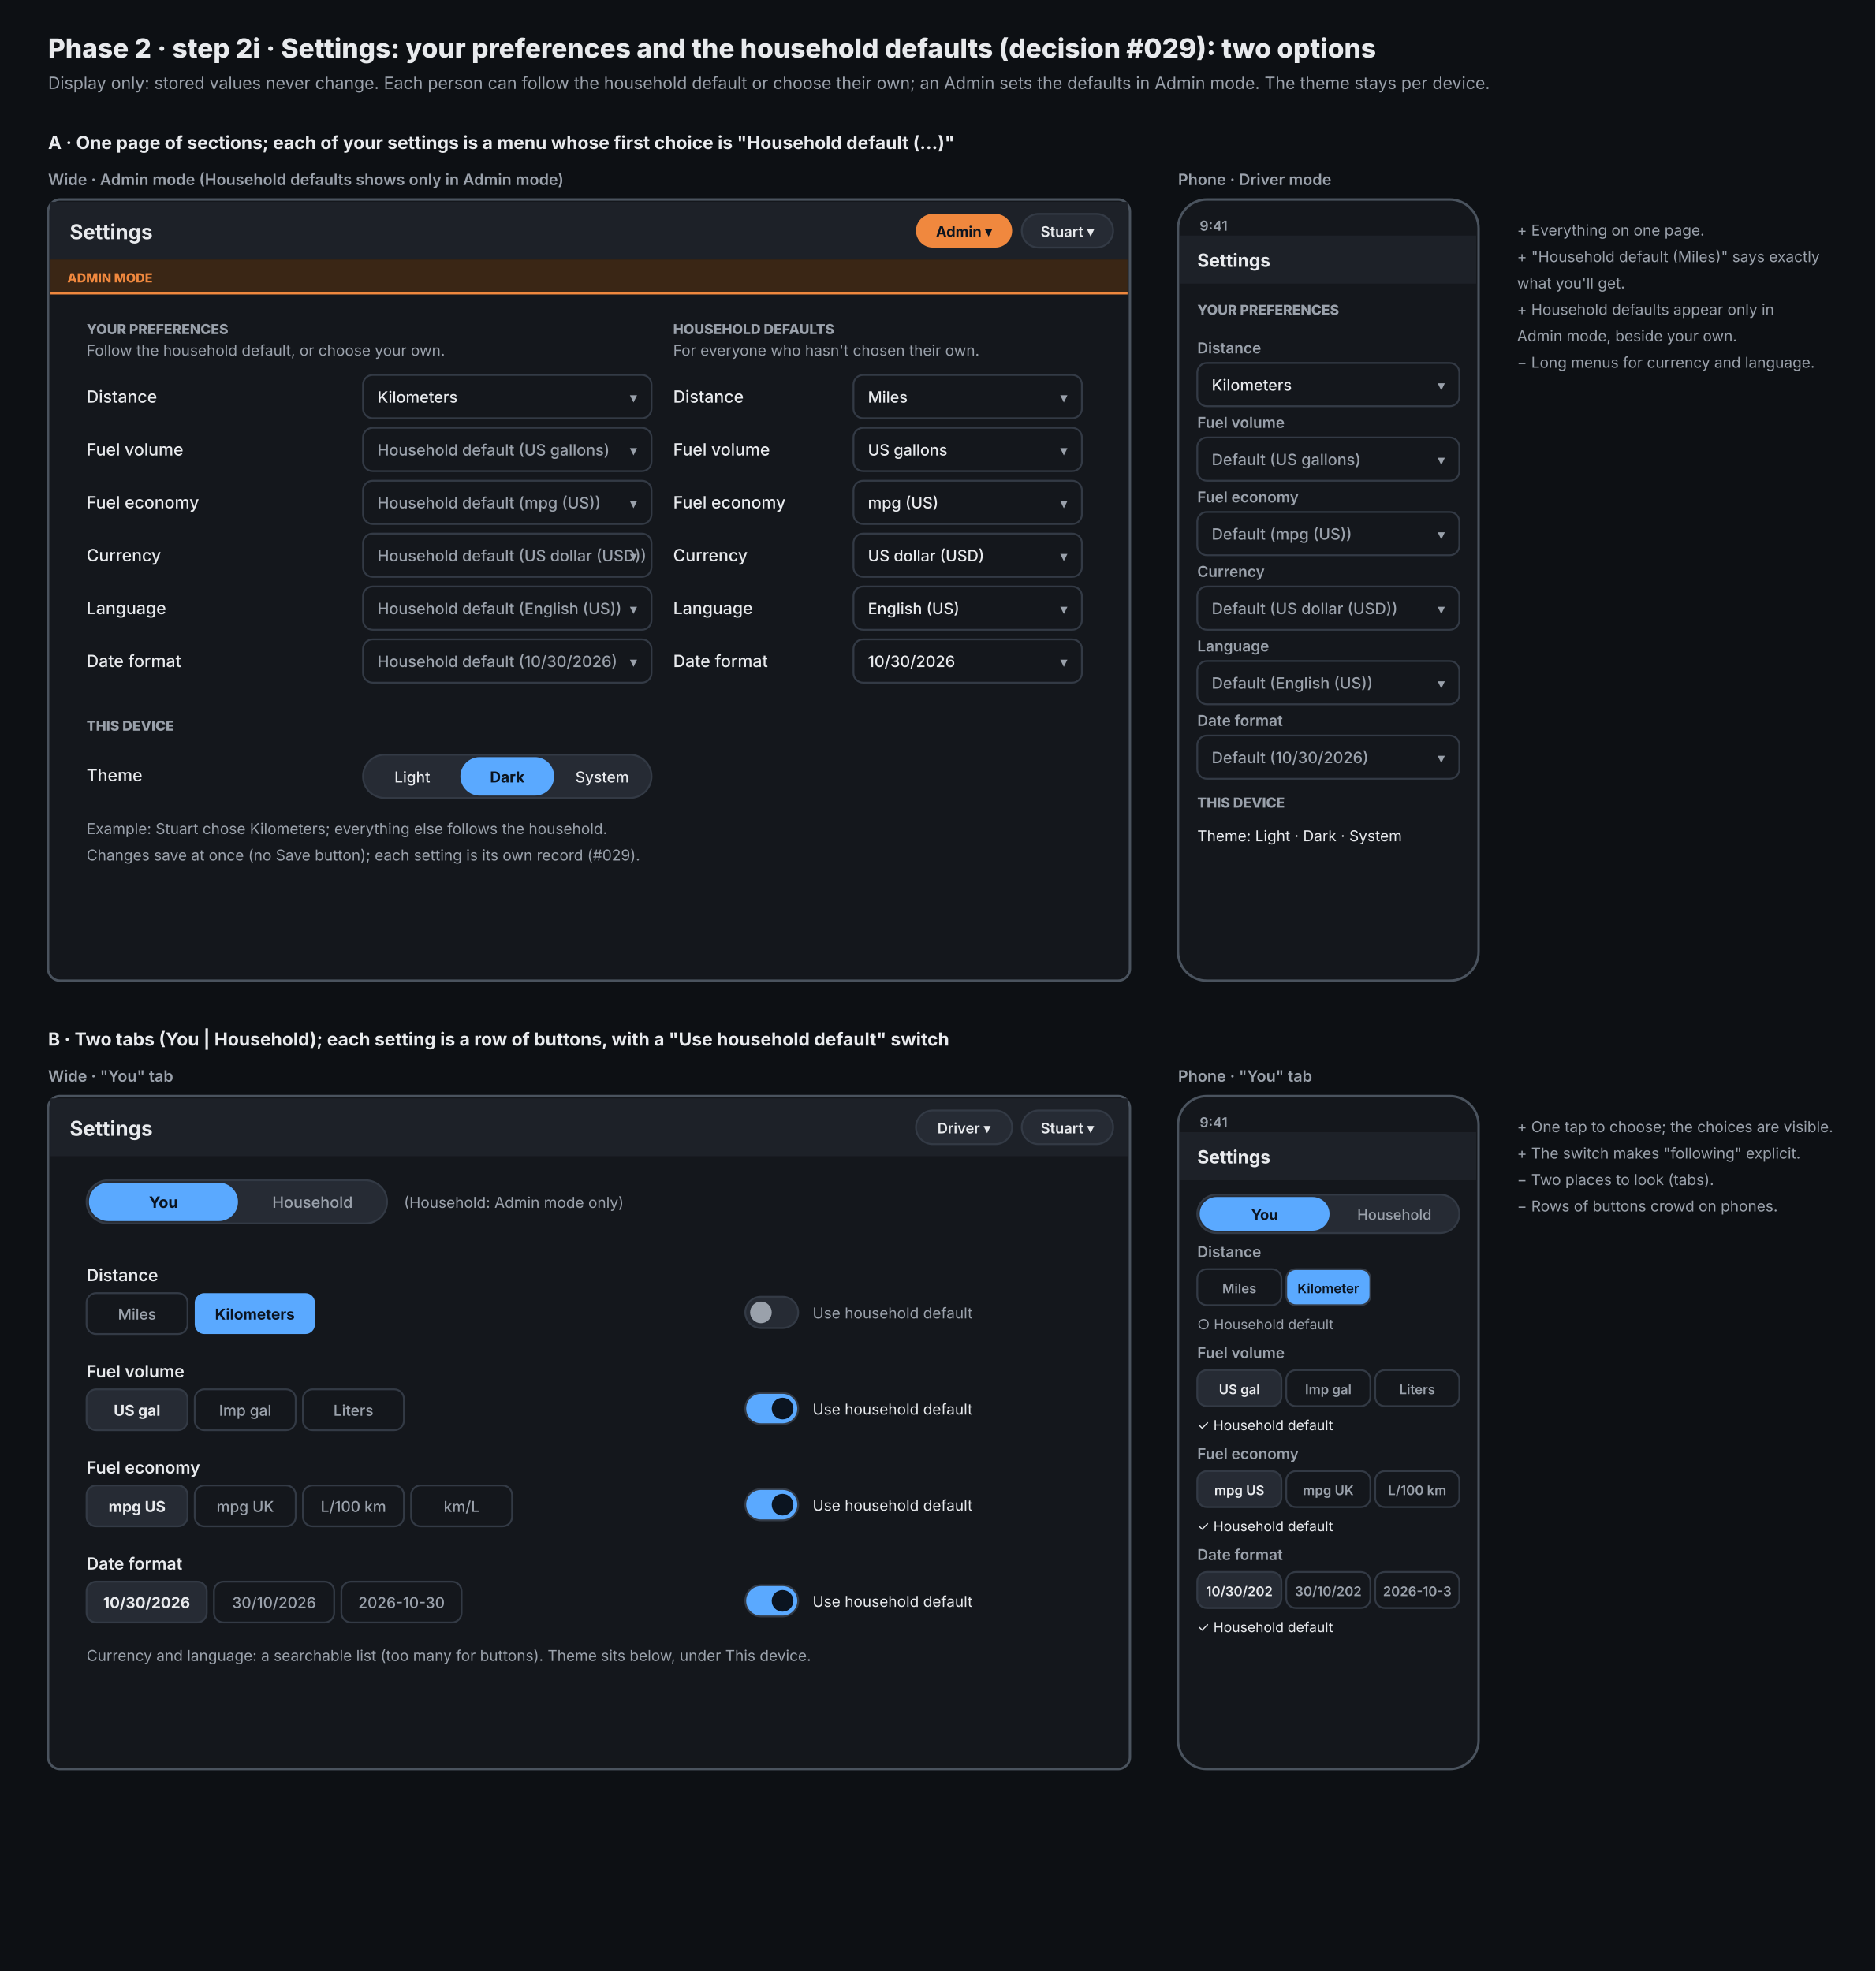
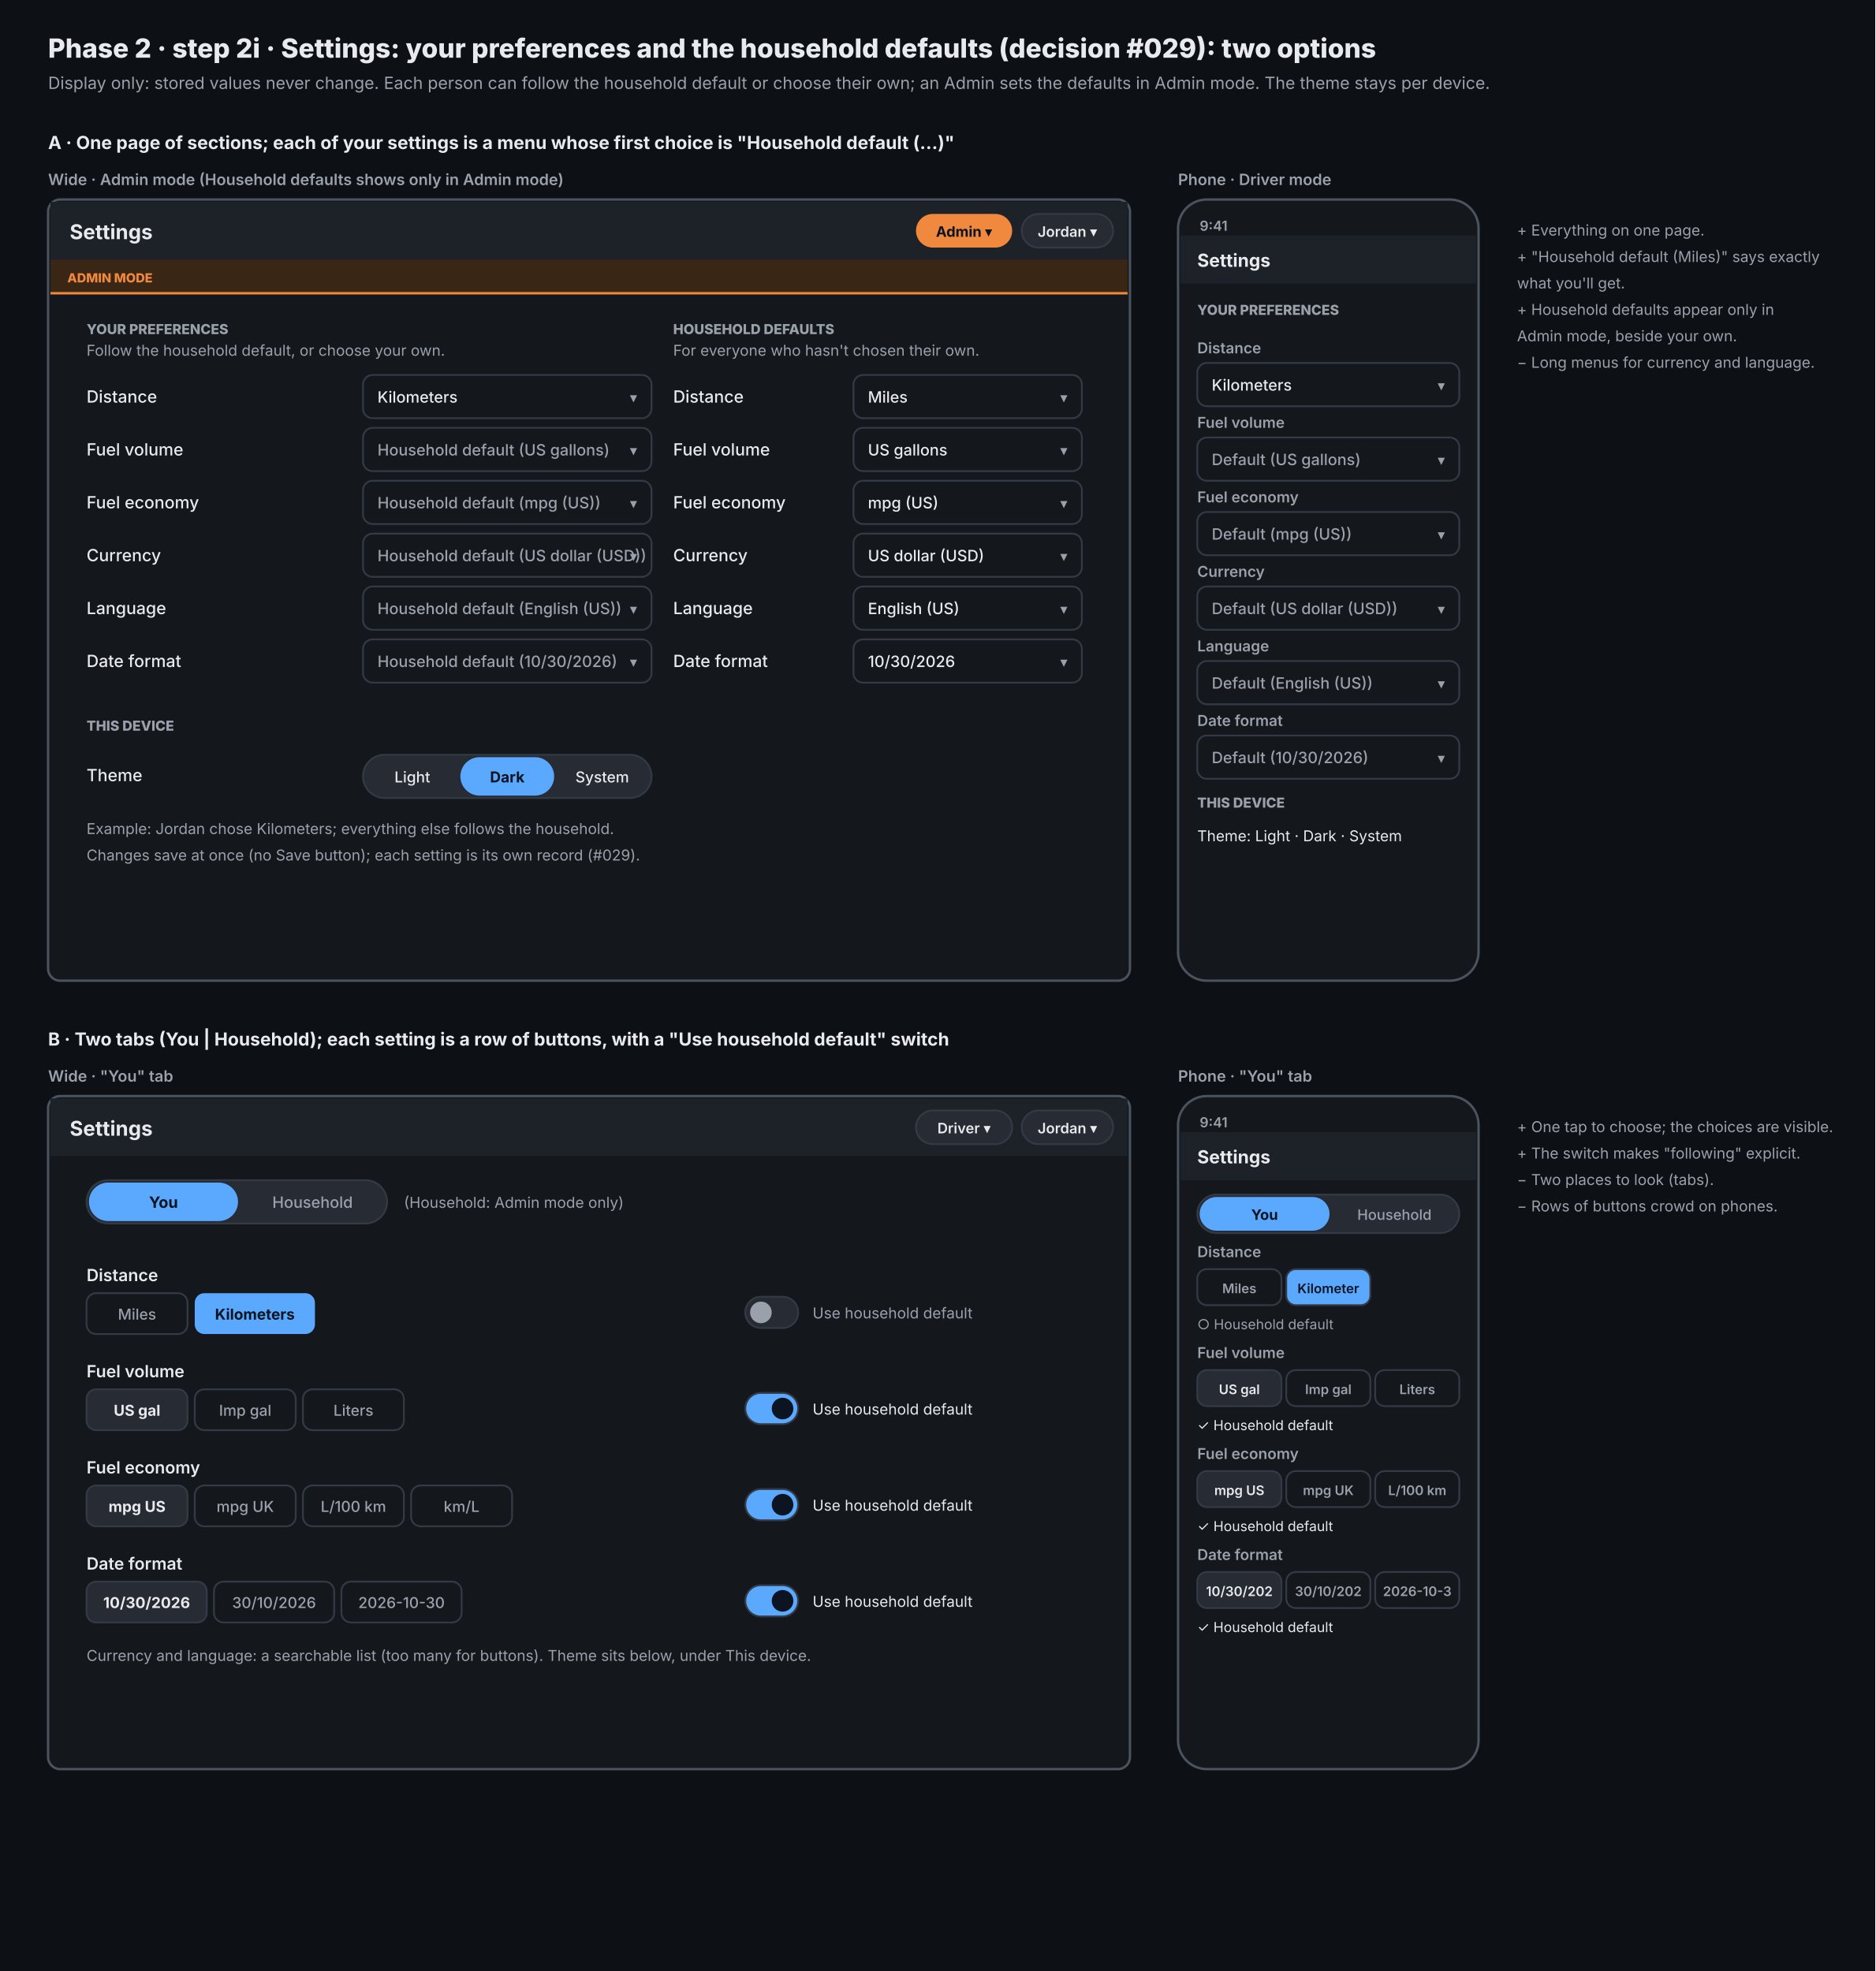
<svg xmlns="http://www.w3.org/2000/svg" width="1560" height="1640" viewBox="0 0 1560 1640" font-family="system-ui, -apple-system, 'Segoe UI', sans-serif">
  <rect x="0" y="0" width="1560" height="1640" rx="0" fill="#0d1014" />
  <text x="40" y="48" font-size="22" fill="#e8eaed" font-weight="800" text-anchor="start">Phase 2 · step 2i · Settings: your preferences and the household defaults (decision #029): two options</text>
  <text x="40" y="74" font-size="14" fill="#9aa1ab" font-weight="400" text-anchor="start">Display only: stored values never change. Each person can follow the household default or choose their own; an Admin sets the defaults in Admin mode. The theme stays per device.</text>
  <text x="40" y="124" font-size="15" fill="#e8eaed" font-weight="700" text-anchor="start">A · One page of sections; each of your settings is a menu whose first choice is "Household default (…)"</text>
  <text x="40" y="154" font-size="13" fill="#9aa1ab" font-weight="600" text-anchor="start">Wide · Admin mode (Household defaults shows only in Admin mode)</text>
  <rect x="40" y="166" width="900" height="650" rx="10" fill="#14171c" stroke="#4a535e" stroke-width="2" />
  <rect x="42" y="168" width="896" height="48" rx="0" fill="#1d2128" />
  <text x="58" y="199" font-size="17" fill="#e8eaed" font-weight="700" text-anchor="start">Settings</text>
  <rect x="762" y="178" width="80" height="28" rx="14" fill="#f0883e" />
  <text x="802" y="197" font-size="12" fill="#0b1420" font-weight="700" text-anchor="middle">Admin ▾</text>
  <rect x="850" y="178" width="76" height="28" rx="14" fill="#262b34" stroke="#333a45" stroke-width="1.5" />
-   <text x="888" y="197" font-size="12" fill="#e8eaed" font-weight="600" text-anchor="middle">Stuart ▾</text>
+   <text x="888" y="197" font-size="12" fill="#e8eaed" font-weight="600" text-anchor="middle">Jordan ▾</text>
  <rect x="42" y="216" width="896" height="28" rx="0" fill="#3a2615" />
  <line x1="42" y1="244" x2="938" y2="244" stroke="#f0883e" stroke-width="2" />
  <text x="56" y="235" font-size="10.5" fill="#f0883e" font-weight="800" text-anchor="start">ADMIN MODE</text>
  <text x="72" y="278" font-size="11.5" fill="#9aa1ab" font-weight="800" text-anchor="start">YOUR PREFERENCES</text>
  <text x="72" y="296" font-size="12.5" fill="#9aa1ab" font-weight="400" text-anchor="start">Follow the household default, or choose your own.</text>
  <text x="72" y="335" font-size="14" fill="#e8eaed" font-weight="500" text-anchor="start">Distance</text>
  <rect x="302" y="312" width="240" height="36" rx="8" fill="#14171c" stroke="#333a45" stroke-width="1.5" />
  <text x="314" y="335" font-size="13" fill="#e8eaed" font-weight="500" text-anchor="start">Kilometers</text>
  <text x="530" y="335" font-size="12" fill="#9aa1ab" font-weight="400" text-anchor="end">▾</text>
  <text x="72" y="379" font-size="14" fill="#e8eaed" font-weight="500" text-anchor="start">Fuel volume</text>
  <rect x="302" y="356" width="240" height="36" rx="8" fill="#14171c" stroke="#333a45" stroke-width="1.5" />
  <text x="314" y="379" font-size="13" fill="#9aa1ab" font-weight="500" text-anchor="start">Household default (US gallons)</text>
  <text x="530" y="379" font-size="12" fill="#9aa1ab" font-weight="400" text-anchor="end">▾</text>
  <text x="72" y="423" font-size="14" fill="#e8eaed" font-weight="500" text-anchor="start">Fuel economy</text>
  <rect x="302" y="400" width="240" height="36" rx="8" fill="#14171c" stroke="#333a45" stroke-width="1.5" />
  <text x="314" y="423" font-size="13" fill="#9aa1ab" font-weight="500" text-anchor="start">Household default (mpg (US))</text>
  <text x="530" y="423" font-size="12" fill="#9aa1ab" font-weight="400" text-anchor="end">▾</text>
  <text x="72" y="467" font-size="14" fill="#e8eaed" font-weight="500" text-anchor="start">Currency</text>
  <rect x="302" y="444" width="240" height="36" rx="8" fill="#14171c" stroke="#333a45" stroke-width="1.5" />
  <text x="314" y="467" font-size="13" fill="#9aa1ab" font-weight="500" text-anchor="start">Household default (US dollar (USD))</text>
  <text x="530" y="467" font-size="12" fill="#9aa1ab" font-weight="400" text-anchor="end">▾</text>
  <text x="72" y="511" font-size="14" fill="#e8eaed" font-weight="500" text-anchor="start">Language</text>
  <rect x="302" y="488" width="240" height="36" rx="8" fill="#14171c" stroke="#333a45" stroke-width="1.5" />
  <text x="314" y="511" font-size="13" fill="#9aa1ab" font-weight="500" text-anchor="start">Household default (English (US))</text>
  <text x="530" y="511" font-size="12" fill="#9aa1ab" font-weight="400" text-anchor="end">▾</text>
  <text x="72" y="555" font-size="14" fill="#e8eaed" font-weight="500" text-anchor="start">Date format</text>
  <rect x="302" y="532" width="240" height="36" rx="8" fill="#14171c" stroke="#333a45" stroke-width="1.5" />
  <text x="314" y="555" font-size="13" fill="#9aa1ab" font-weight="500" text-anchor="start">Household default (10/30/2026)</text>
  <text x="530" y="555" font-size="12" fill="#9aa1ab" font-weight="400" text-anchor="end">▾</text>
  <text x="560" y="278" font-size="11.5" fill="#9aa1ab" font-weight="800" text-anchor="start">HOUSEHOLD DEFAULTS</text>
  <text x="560" y="296" font-size="12.5" fill="#9aa1ab" font-weight="400" text-anchor="start">For everyone who hasn't chosen their own.</text>
  <text x="560" y="335" font-size="14" fill="#e8eaed" font-weight="500" text-anchor="start">Distance</text>
  <rect x="710" y="312" width="190" height="36" rx="8" fill="#14171c" stroke="#333a45" stroke-width="1.5" />
  <text x="722" y="335" font-size="13" fill="#e8eaed" font-weight="500" text-anchor="start">Miles</text>
  <text x="888" y="335" font-size="12" fill="#9aa1ab" font-weight="400" text-anchor="end">▾</text>
  <text x="560" y="379" font-size="14" fill="#e8eaed" font-weight="500" text-anchor="start">Fuel volume</text>
  <rect x="710" y="356" width="190" height="36" rx="8" fill="#14171c" stroke="#333a45" stroke-width="1.5" />
  <text x="722" y="379" font-size="13" fill="#e8eaed" font-weight="500" text-anchor="start">US gallons</text>
  <text x="888" y="379" font-size="12" fill="#9aa1ab" font-weight="400" text-anchor="end">▾</text>
  <text x="560" y="423" font-size="14" fill="#e8eaed" font-weight="500" text-anchor="start">Fuel economy</text>
  <rect x="710" y="400" width="190" height="36" rx="8" fill="#14171c" stroke="#333a45" stroke-width="1.5" />
  <text x="722" y="423" font-size="13" fill="#e8eaed" font-weight="500" text-anchor="start">mpg (US)</text>
  <text x="888" y="423" font-size="12" fill="#9aa1ab" font-weight="400" text-anchor="end">▾</text>
  <text x="560" y="467" font-size="14" fill="#e8eaed" font-weight="500" text-anchor="start">Currency</text>
  <rect x="710" y="444" width="190" height="36" rx="8" fill="#14171c" stroke="#333a45" stroke-width="1.5" />
  <text x="722" y="467" font-size="13" fill="#e8eaed" font-weight="500" text-anchor="start">US dollar (USD)</text>
  <text x="888" y="467" font-size="12" fill="#9aa1ab" font-weight="400" text-anchor="end">▾</text>
  <text x="560" y="511" font-size="14" fill="#e8eaed" font-weight="500" text-anchor="start">Language</text>
  <rect x="710" y="488" width="190" height="36" rx="8" fill="#14171c" stroke="#333a45" stroke-width="1.5" />
  <text x="722" y="511" font-size="13" fill="#e8eaed" font-weight="500" text-anchor="start">English (US)</text>
  <text x="888" y="511" font-size="12" fill="#9aa1ab" font-weight="400" text-anchor="end">▾</text>
  <text x="560" y="555" font-size="14" fill="#e8eaed" font-weight="500" text-anchor="start">Date format</text>
  <rect x="710" y="532" width="190" height="36" rx="8" fill="#14171c" stroke="#333a45" stroke-width="1.5" />
  <text x="722" y="555" font-size="13" fill="#e8eaed" font-weight="500" text-anchor="start">10/30/2026</text>
  <text x="888" y="555" font-size="12" fill="#9aa1ab" font-weight="400" text-anchor="end">▾</text>
  <text x="72" y="608" font-size="11.5" fill="#9aa1ab" font-weight="800" text-anchor="start">THIS DEVICE</text>
  <text x="72" y="650" font-size="14" fill="#e8eaed" font-weight="500" text-anchor="start">Theme</text>
  <rect x="302" y="628" width="240" height="36" rx="18" fill="#262b34" stroke="#333a45" stroke-width="1.5" />
  <text x="343" y="651" font-size="12.5" fill="#e8eaed" font-weight="500" text-anchor="middle">Light</text>
  <rect x="383" y="630" width="78" height="32" rx="16" fill="#5aa9ff" />
  <text x="422" y="651" font-size="12.5" fill="#0b1420" font-weight="700" text-anchor="middle">Dark</text>
  <text x="501" y="651" font-size="12.5" fill="#e8eaed" font-weight="500" text-anchor="middle">System</text>
-   <text x="72" y="694" font-size="12.5" fill="#9aa1ab" font-weight="400" text-anchor="start">Example: Stuart chose Kilometers; everything else follows the household.</text>
+   <text x="72" y="694" font-size="12.5" fill="#9aa1ab" font-weight="400" text-anchor="start">Example: Jordan chose Kilometers; everything else follows the household.</text>
  <text x="72" y="716" font-size="12.5" fill="#9aa1ab" font-weight="400" text-anchor="start">Changes save at once (no Save button); each setting is its own record (#029).</text>
  <text x="980" y="154" font-size="13" fill="#9aa1ab" font-weight="600" text-anchor="start">Phone · Driver mode</text>
  <rect x="980" y="166" width="250" height="650" rx="24" fill="#14171c" stroke="#4a535e" stroke-width="2" />
  <text x="998" y="192" font-size="11.5" fill="#9aa1ab" font-weight="600" text-anchor="start">9:41</text>
  <rect x="982" y="196" width="246" height="40" rx="0" fill="#1d2128" />
  <text x="996" y="222" font-size="15" fill="#e8eaed" font-weight="700" text-anchor="start">Settings</text>
  <text x="996" y="262" font-size="11.5" fill="#9aa1ab" font-weight="800" text-anchor="start">YOUR PREFERENCES</text>
  <text x="996" y="294" font-size="12.5" fill="#9aa1ab" font-weight="600" text-anchor="start">Distance</text>
  <rect x="996" y="302" width="218" height="36" rx="8" fill="#14171c" stroke="#333a45" stroke-width="1.5" />
  <text x="1008" y="325" font-size="13" fill="#e8eaed" font-weight="500" text-anchor="start">Kilometers</text>
  <text x="1202" y="325" font-size="12" fill="#9aa1ab" font-weight="400" text-anchor="end">▾</text>
  <text x="996" y="356" font-size="12.5" fill="#9aa1ab" font-weight="600" text-anchor="start">Fuel volume</text>
  <rect x="996" y="364" width="218" height="36" rx="8" fill="#14171c" stroke="#333a45" stroke-width="1.5" />
  <text x="1008" y="387" font-size="13" fill="#9aa1ab" font-weight="500" text-anchor="start">Default (US gallons)</text>
  <text x="1202" y="387" font-size="12" fill="#9aa1ab" font-weight="400" text-anchor="end">▾</text>
  <text x="996" y="418" font-size="12.5" fill="#9aa1ab" font-weight="600" text-anchor="start">Fuel economy</text>
  <rect x="996" y="426" width="218" height="36" rx="8" fill="#14171c" stroke="#333a45" stroke-width="1.5" />
  <text x="1008" y="449" font-size="13" fill="#9aa1ab" font-weight="500" text-anchor="start">Default (mpg (US))</text>
  <text x="1202" y="449" font-size="12" fill="#9aa1ab" font-weight="400" text-anchor="end">▾</text>
  <text x="996" y="480" font-size="12.5" fill="#9aa1ab" font-weight="600" text-anchor="start">Currency</text>
  <rect x="996" y="488" width="218" height="36" rx="8" fill="#14171c" stroke="#333a45" stroke-width="1.5" />
  <text x="1008" y="511" font-size="13" fill="#9aa1ab" font-weight="500" text-anchor="start">Default (US dollar (USD))</text>
  <text x="1202" y="511" font-size="12" fill="#9aa1ab" font-weight="400" text-anchor="end">▾</text>
  <text x="996" y="542" font-size="12.5" fill="#9aa1ab" font-weight="600" text-anchor="start">Language</text>
  <rect x="996" y="550" width="218" height="36" rx="8" fill="#14171c" stroke="#333a45" stroke-width="1.5" />
  <text x="1008" y="573" font-size="13" fill="#9aa1ab" font-weight="500" text-anchor="start">Default (English (US))</text>
  <text x="1202" y="573" font-size="12" fill="#9aa1ab" font-weight="400" text-anchor="end">▾</text>
  <text x="996" y="604" font-size="12.5" fill="#9aa1ab" font-weight="600" text-anchor="start">Date format</text>
  <rect x="996" y="612" width="218" height="36" rx="8" fill="#14171c" stroke="#333a45" stroke-width="1.5" />
  <text x="1008" y="635" font-size="13" fill="#9aa1ab" font-weight="500" text-anchor="start">Default (10/30/2026)</text>
  <text x="1202" y="635" font-size="12" fill="#9aa1ab" font-weight="400" text-anchor="end">▾</text>
  <text x="996" y="672" font-size="11.5" fill="#9aa1ab" font-weight="800" text-anchor="start">THIS DEVICE</text>
  <text x="996" y="700" font-size="12.5" fill="#e8eaed" font-weight="400" text-anchor="start">Theme: Light · Dark · System</text>
  <text x="1262" y="196" font-size="12.5" fill="#9aa1ab" font-weight="400" text-anchor="start">+ Everything on one page.</text>
  <text x="1262" y="218" font-size="12.5" fill="#9aa1ab" font-weight="400" text-anchor="start">+ "Household default (Miles)" says exactly</text>
  <text x="1262" y="240" font-size="12.5" fill="#9aa1ab" font-weight="400" text-anchor="start">   what you'll get.</text>
  <text x="1262" y="262" font-size="12.5" fill="#9aa1ab" font-weight="400" text-anchor="start">+ Household defaults appear only in</text>
  <text x="1262" y="284" font-size="12.5" fill="#9aa1ab" font-weight="400" text-anchor="start">   Admin mode, beside your own.</text>
  <text x="1262" y="306" font-size="12.5" fill="#9aa1ab" font-weight="400" text-anchor="start">− Long menus for currency and language.</text>
  <text x="40" y="870" font-size="15" fill="#e8eaed" font-weight="700" text-anchor="start">B · Two tabs (You | Household); each setting is a row of buttons, with a "Use household default" switch</text>
  <text x="40" y="900" font-size="13" fill="#9aa1ab" font-weight="600" text-anchor="start">Wide · "You" tab</text>
  <rect x="40" y="912" width="900" height="560" rx="10" fill="#14171c" stroke="#4a535e" stroke-width="2" />
  <rect x="42" y="914" width="896" height="48" rx="0" fill="#1d2128" />
  <text x="58" y="945" font-size="17" fill="#e8eaed" font-weight="700" text-anchor="start">Settings</text>
  <rect x="762" y="924" width="80" height="28" rx="14" fill="#262b34" stroke="#333a45" stroke-width="1.5" />
  <text x="802" y="943" font-size="12" fill="#e8eaed" font-weight="600" text-anchor="middle">Driver ▾</text>
  <rect x="850" y="924" width="76" height="28" rx="14" fill="#262b34" stroke="#333a45" stroke-width="1.5" />
-   <text x="888" y="943" font-size="12" fill="#e8eaed" font-weight="600" text-anchor="middle">Stuart ▾</text>
+   <text x="888" y="943" font-size="12" fill="#e8eaed" font-weight="600" text-anchor="middle">Jordan ▾</text>
  <rect x="72" y="982" width="250" height="36" rx="18" fill="#262b34" stroke="#333a45" stroke-width="1.5" />
  <rect x="74" y="984" width="124" height="32" rx="16" fill="#5aa9ff" />
  <text x="136" y="1005" font-size="13" fill="#0b1420" font-weight="700" text-anchor="middle">You</text>
  <text x="260" y="1005" font-size="13" fill="#9aa1ab" font-weight="500" text-anchor="middle">Household</text>
  <text x="336" y="1005" font-size="12.5" fill="#9aa1ab" font-weight="400" text-anchor="start">(Household: Admin mode only)</text>
  <text x="72" y="1066" font-size="14" fill="#e8eaed" font-weight="600" text-anchor="start">Distance</text>
  <rect x="72" y="1076" width="84" height="34" rx="8" fill="#14171c" stroke="#333a45" stroke-width="1.5" />
  <text x="114.0" y="1098" font-size="12.5" fill="#9aa1ab" font-weight="500" text-anchor="middle">Miles</text>
  <rect x="162" y="1076" width="100" height="34" rx="8" fill="#5aa9ff" />
  <text x="212.0" y="1098" font-size="12.5" fill="#0b1420" font-weight="700" text-anchor="middle">Kilometers</text>
  <rect x="620" y="1079" width="44" height="26" rx="13" fill="#262b34" stroke="#333a45" stroke-width="1.5" />
  <circle cx="633" cy="1092" r="9" fill="#9aa1ab" />
  <text x="676" y="1097" font-size="12.5" fill="#9aa1ab" font-weight="400" text-anchor="start">Use household default</text>
  <text x="72" y="1146" font-size="14" fill="#e8eaed" font-weight="600" text-anchor="start">Fuel volume</text>
  <rect x="72" y="1156" width="84" height="34" rx="8" fill="#262b34" stroke="#333a45" stroke-width="1.5" />
  <text x="114.0" y="1178" font-size="12.5" fill="#e8eaed" font-weight="700" text-anchor="middle">US gal</text>
  <rect x="162" y="1156" width="84" height="34" rx="8" fill="#14171c" stroke="#333a45" stroke-width="1.5" />
  <text x="204.0" y="1178" font-size="12.5" fill="#9aa1ab" font-weight="500" text-anchor="middle">Imp gal</text>
  <rect x="252" y="1156" width="84" height="34" rx="8" fill="#14171c" stroke="#333a45" stroke-width="1.5" />
  <text x="294.0" y="1178" font-size="12.5" fill="#9aa1ab" font-weight="500" text-anchor="middle">Liters</text>
  <rect x="620" y="1159" width="44" height="26" rx="13" fill="#5aa9ff" stroke="#333a45" stroke-width="1.5" />
  <circle cx="651" cy="1172" r="9" fill="#0b1420" />
  <text x="676" y="1177" font-size="12.5" fill="#e8eaed" font-weight="400" text-anchor="start">Use household default</text>
  <text x="72" y="1226" font-size="14" fill="#e8eaed" font-weight="600" text-anchor="start">Fuel economy</text>
  <rect x="72" y="1236" width="84" height="34" rx="8" fill="#262b34" stroke="#333a45" stroke-width="1.5" />
  <text x="114.0" y="1258" font-size="12.5" fill="#e8eaed" font-weight="700" text-anchor="middle">mpg US</text>
  <rect x="162" y="1236" width="84" height="34" rx="8" fill="#14171c" stroke="#333a45" stroke-width="1.5" />
  <text x="204.0" y="1258" font-size="12.5" fill="#9aa1ab" font-weight="500" text-anchor="middle">mpg UK</text>
  <rect x="252" y="1236" width="84" height="34" rx="8" fill="#14171c" stroke="#333a45" stroke-width="1.5" />
  <text x="294.0" y="1258" font-size="12.5" fill="#9aa1ab" font-weight="500" text-anchor="middle">L/100 km</text>
  <rect x="342" y="1236" width="84" height="34" rx="8" fill="#14171c" stroke="#333a45" stroke-width="1.5" />
  <text x="384.0" y="1258" font-size="12.5" fill="#9aa1ab" font-weight="500" text-anchor="middle">km/L</text>
  <rect x="620" y="1239" width="44" height="26" rx="13" fill="#5aa9ff" stroke="#333a45" stroke-width="1.5" />
  <circle cx="651" cy="1252" r="9" fill="#0b1420" />
  <text x="676" y="1257" font-size="12.5" fill="#e8eaed" font-weight="400" text-anchor="start">Use household default</text>
  <text x="72" y="1306" font-size="14" fill="#e8eaed" font-weight="600" text-anchor="start">Date format</text>
  <rect x="72" y="1316" width="100" height="34" rx="8" fill="#262b34" stroke="#333a45" stroke-width="1.5" />
  <text x="122.0" y="1338" font-size="12.5" fill="#e8eaed" font-weight="700" text-anchor="middle">10/30/2026</text>
  <rect x="178" y="1316" width="100" height="34" rx="8" fill="#14171c" stroke="#333a45" stroke-width="1.5" />
  <text x="228.0" y="1338" font-size="12.5" fill="#9aa1ab" font-weight="500" text-anchor="middle">30/10/2026</text>
  <rect x="284" y="1316" width="100" height="34" rx="8" fill="#14171c" stroke="#333a45" stroke-width="1.5" />
  <text x="334.0" y="1338" font-size="12.5" fill="#9aa1ab" font-weight="500" text-anchor="middle">2026-10-30</text>
  <rect x="620" y="1319" width="44" height="26" rx="13" fill="#5aa9ff" stroke="#333a45" stroke-width="1.5" />
  <circle cx="651" cy="1332" r="9" fill="#0b1420" />
  <text x="676" y="1337" font-size="12.5" fill="#e8eaed" font-weight="400" text-anchor="start">Use household default</text>
  <text x="72" y="1382" font-size="12.5" fill="#9aa1ab" font-weight="400" text-anchor="start">Currency and language: a searchable list (too many for buttons). Theme sits below, under This device.</text>
  <text x="980" y="900" font-size="13" fill="#9aa1ab" font-weight="600" text-anchor="start">Phone · "You" tab</text>
  <rect x="980" y="912" width="250" height="560" rx="24" fill="#14171c" stroke="#4a535e" stroke-width="2" />
  <text x="998" y="938" font-size="11.5" fill="#9aa1ab" font-weight="600" text-anchor="start">9:41</text>
  <rect x="982" y="942" width="246" height="40" rx="0" fill="#1d2128" />
  <text x="996" y="968" font-size="15" fill="#e8eaed" font-weight="700" text-anchor="start">Settings</text>
  <rect x="996" y="994" width="218" height="32" rx="16" fill="#262b34" stroke="#333a45" stroke-width="1.5" />
  <rect x="998" y="996" width="108" height="28" rx="14" fill="#5aa9ff" />
  <text x="1052" y="1015" font-size="12" fill="#0b1420" font-weight="700" text-anchor="middle">You</text>
  <text x="1160" y="1015" font-size="12" fill="#9aa1ab" font-weight="500" text-anchor="middle">Household</text>
  <text x="996" y="1046" font-size="12.5" fill="#9aa1ab" font-weight="600" text-anchor="start">Distance</text>
  <rect x="996" y="1056" width="70" height="30" rx="8" fill="#14171c" stroke="#333a45" stroke-width="1.5" />
  <text x="1031" y="1076" font-size="11" fill="#9aa1ab" font-weight="600" text-anchor="middle">Miles</text>
  <rect x="1070" y="1056" width="70" height="30" rx="8" fill="#5aa9ff" stroke="#333a45" stroke-width="1.5" />
  <text x="1105" y="1076" font-size="11" fill="#0b1420" font-weight="600" text-anchor="middle">Kilometer</text>
  <text x="996" y="1106" font-size="11.5" fill="#9aa1ab" font-weight="400" text-anchor="start">○ Household default</text>
  <text x="996" y="1130" font-size="12.5" fill="#9aa1ab" font-weight="600" text-anchor="start">Fuel volume</text>
  <rect x="996" y="1140" width="70" height="30" rx="8" fill="#262b34" stroke="#333a45" stroke-width="1.5" />
  <text x="1031" y="1160" font-size="11" fill="#e8eaed" font-weight="600" text-anchor="middle">US gal</text>
  <rect x="1070" y="1140" width="70" height="30" rx="8" fill="#14171c" stroke="#333a45" stroke-width="1.5" />
  <text x="1105" y="1160" font-size="11" fill="#9aa1ab" font-weight="600" text-anchor="middle">Imp gal</text>
  <rect x="1144" y="1140" width="70" height="30" rx="8" fill="#14171c" stroke="#333a45" stroke-width="1.5" />
  <text x="1179" y="1160" font-size="11" fill="#9aa1ab" font-weight="600" text-anchor="middle">Liters</text>
  <text x="996" y="1190" font-size="11.5" fill="#e8eaed" font-weight="400" text-anchor="start">✓ Household default</text>
  <text x="996" y="1214" font-size="12.5" fill="#9aa1ab" font-weight="600" text-anchor="start">Fuel economy</text>
  <rect x="996" y="1224" width="70" height="30" rx="8" fill="#262b34" stroke="#333a45" stroke-width="1.5" />
  <text x="1031" y="1244" font-size="11" fill="#e8eaed" font-weight="600" text-anchor="middle">mpg US</text>
  <rect x="1070" y="1224" width="70" height="30" rx="8" fill="#14171c" stroke="#333a45" stroke-width="1.5" />
  <text x="1105" y="1244" font-size="11" fill="#9aa1ab" font-weight="600" text-anchor="middle">mpg UK</text>
  <rect x="1144" y="1224" width="70" height="30" rx="8" fill="#14171c" stroke="#333a45" stroke-width="1.5" />
  <text x="1179" y="1244" font-size="11" fill="#9aa1ab" font-weight="600" text-anchor="middle">L/100 km</text>
  <text x="996" y="1274" font-size="11.5" fill="#e8eaed" font-weight="400" text-anchor="start">✓ Household default</text>
  <text x="996" y="1298" font-size="12.5" fill="#9aa1ab" font-weight="600" text-anchor="start">Date format</text>
  <rect x="996" y="1308" width="70" height="30" rx="8" fill="#262b34" stroke="#333a45" stroke-width="1.5" />
  <text x="1031" y="1328" font-size="11" fill="#e8eaed" font-weight="600" text-anchor="middle">10/30/202</text>
  <rect x="1070" y="1308" width="70" height="30" rx="8" fill="#14171c" stroke="#333a45" stroke-width="1.5" />
  <text x="1105" y="1328" font-size="11" fill="#9aa1ab" font-weight="600" text-anchor="middle">30/10/202</text>
  <rect x="1144" y="1308" width="70" height="30" rx="8" fill="#14171c" stroke="#333a45" stroke-width="1.5" />
  <text x="1179" y="1328" font-size="11" fill="#9aa1ab" font-weight="600" text-anchor="middle">2026-10-3</text>
  <text x="996" y="1358" font-size="11.5" fill="#e8eaed" font-weight="400" text-anchor="start">✓ Household default</text>
  <text x="1262" y="942" font-size="12.5" fill="#9aa1ab" font-weight="400" text-anchor="start">+ One tap to choose; the choices are visible.</text>
  <text x="1262" y="964" font-size="12.5" fill="#9aa1ab" font-weight="400" text-anchor="start">+ The switch makes "following" explicit.</text>
  <text x="1262" y="986" font-size="12.5" fill="#9aa1ab" font-weight="400" text-anchor="start">− Two places to look (tabs).</text>
  <text x="1262" y="1008" font-size="12.5" fill="#9aa1ab" font-weight="400" text-anchor="start">− Rows of buttons crowd on phones.</text>
</svg>
